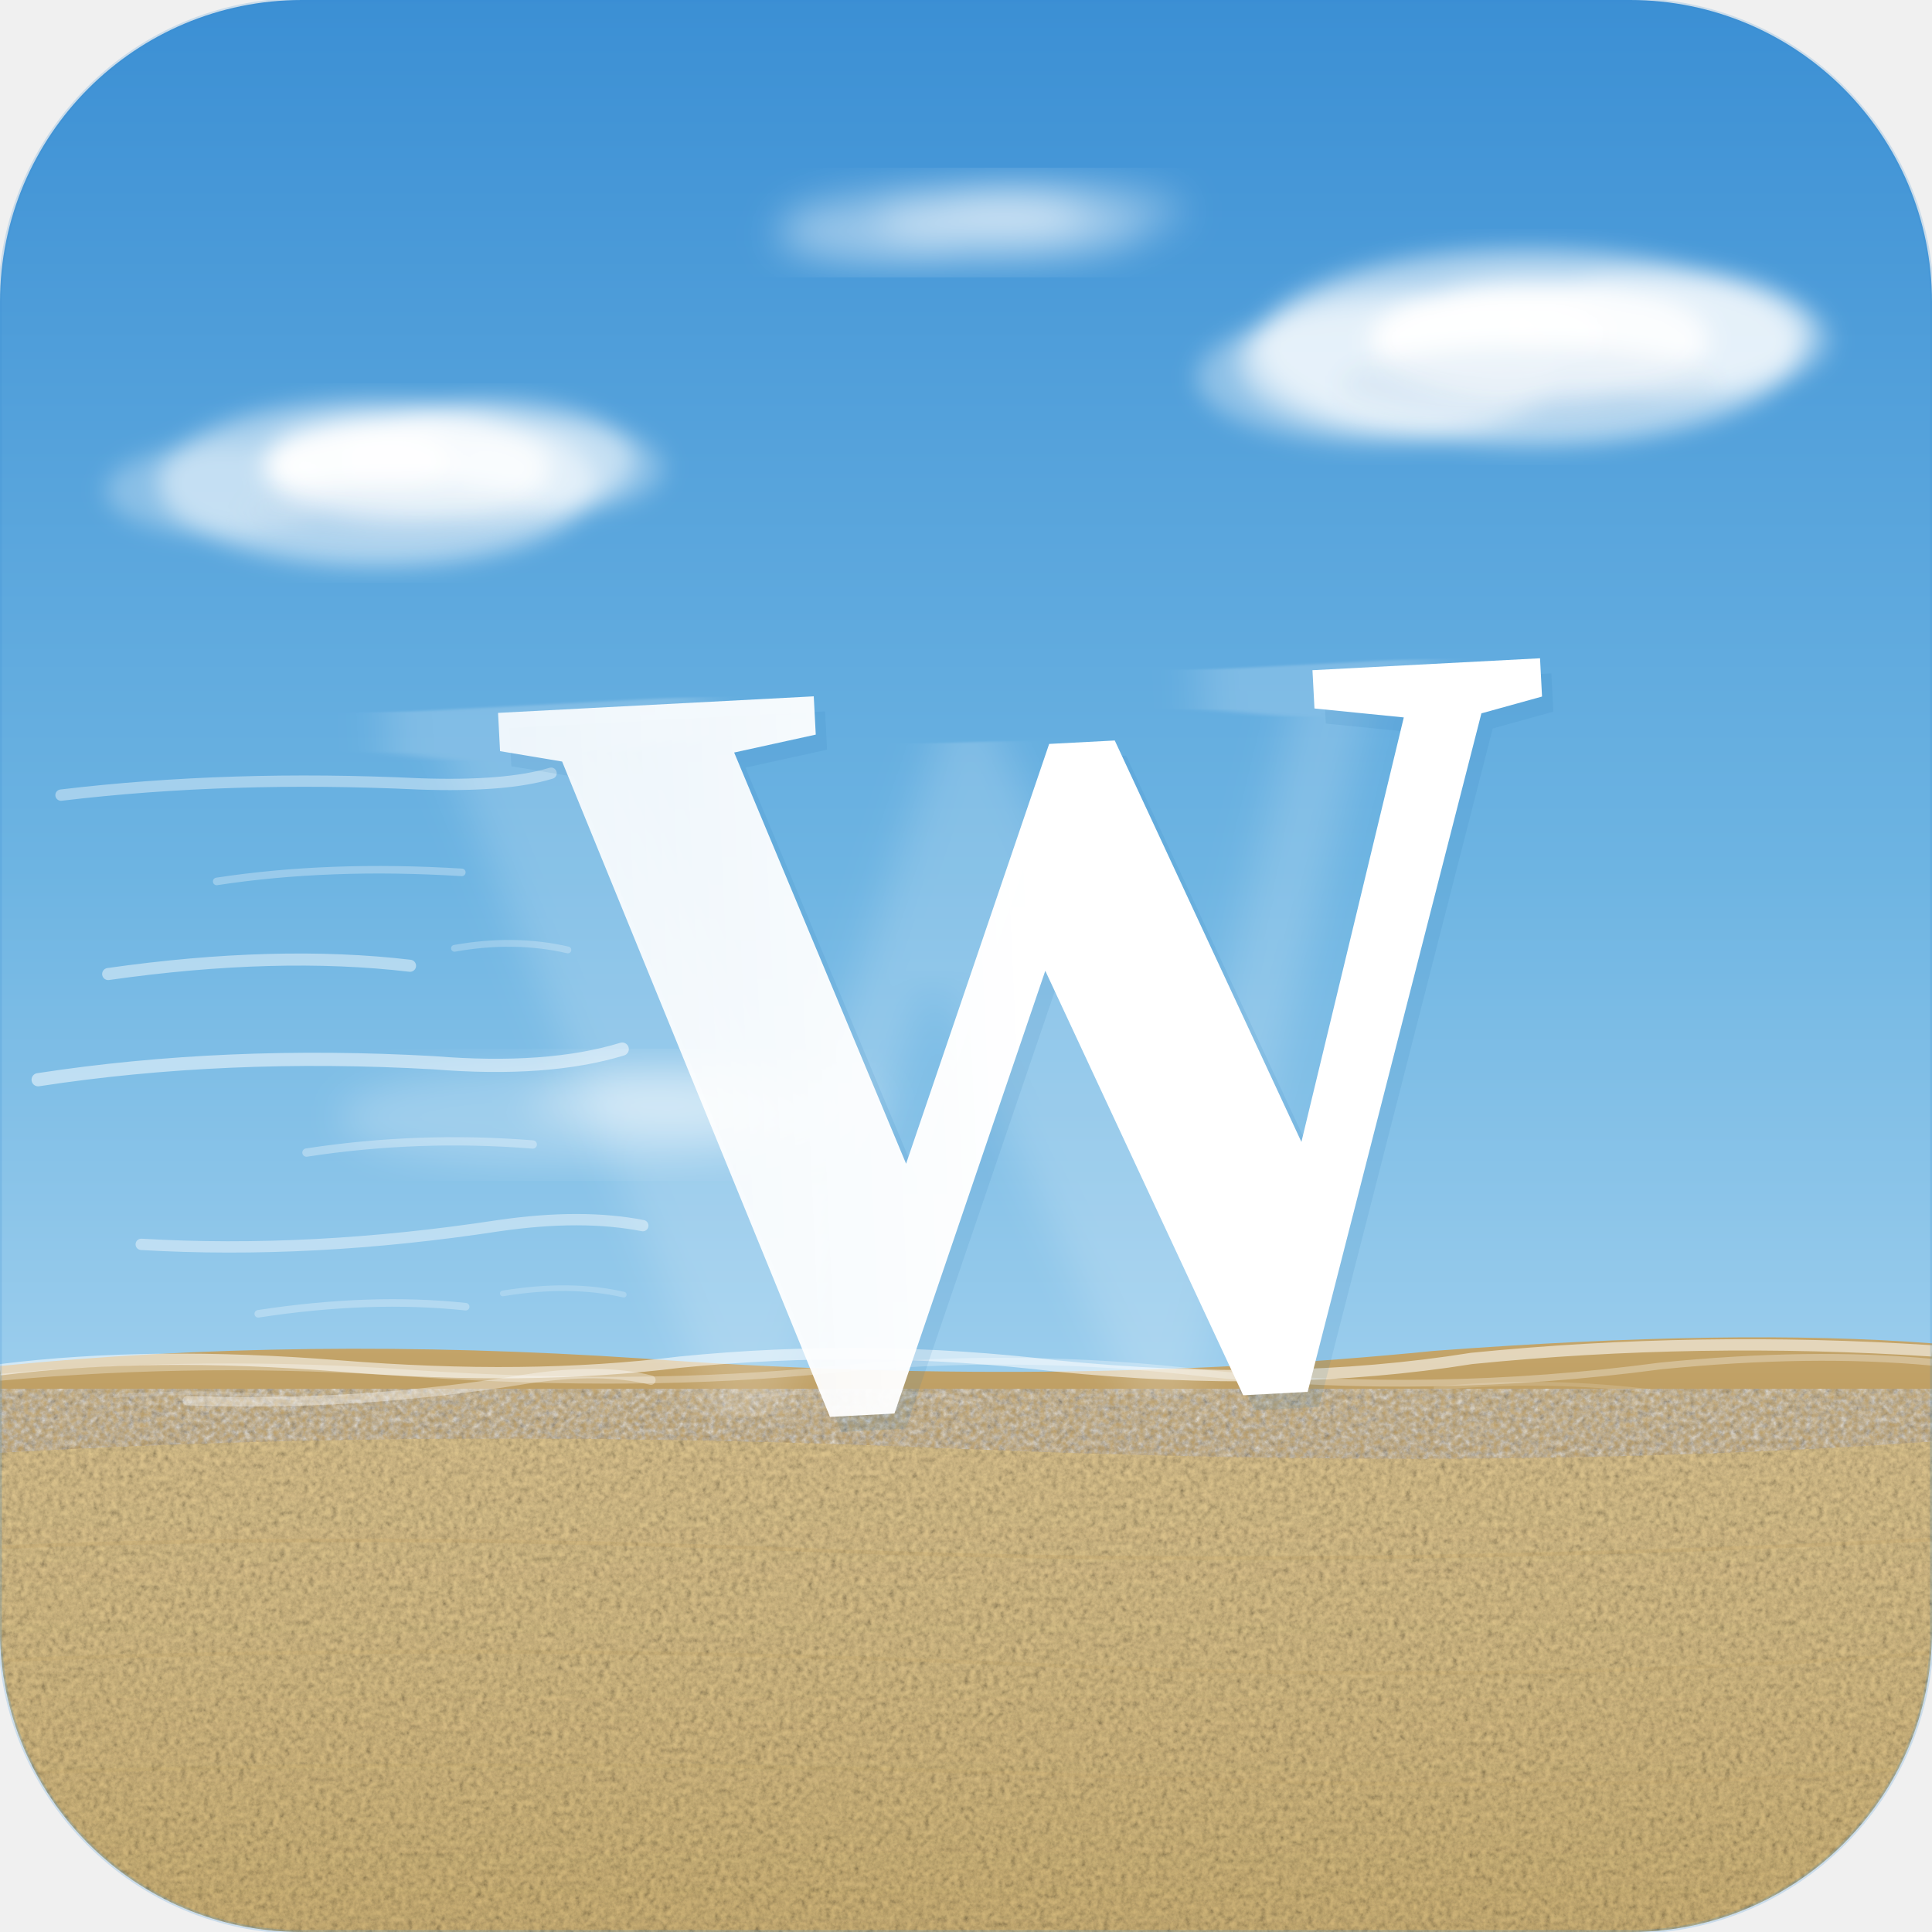
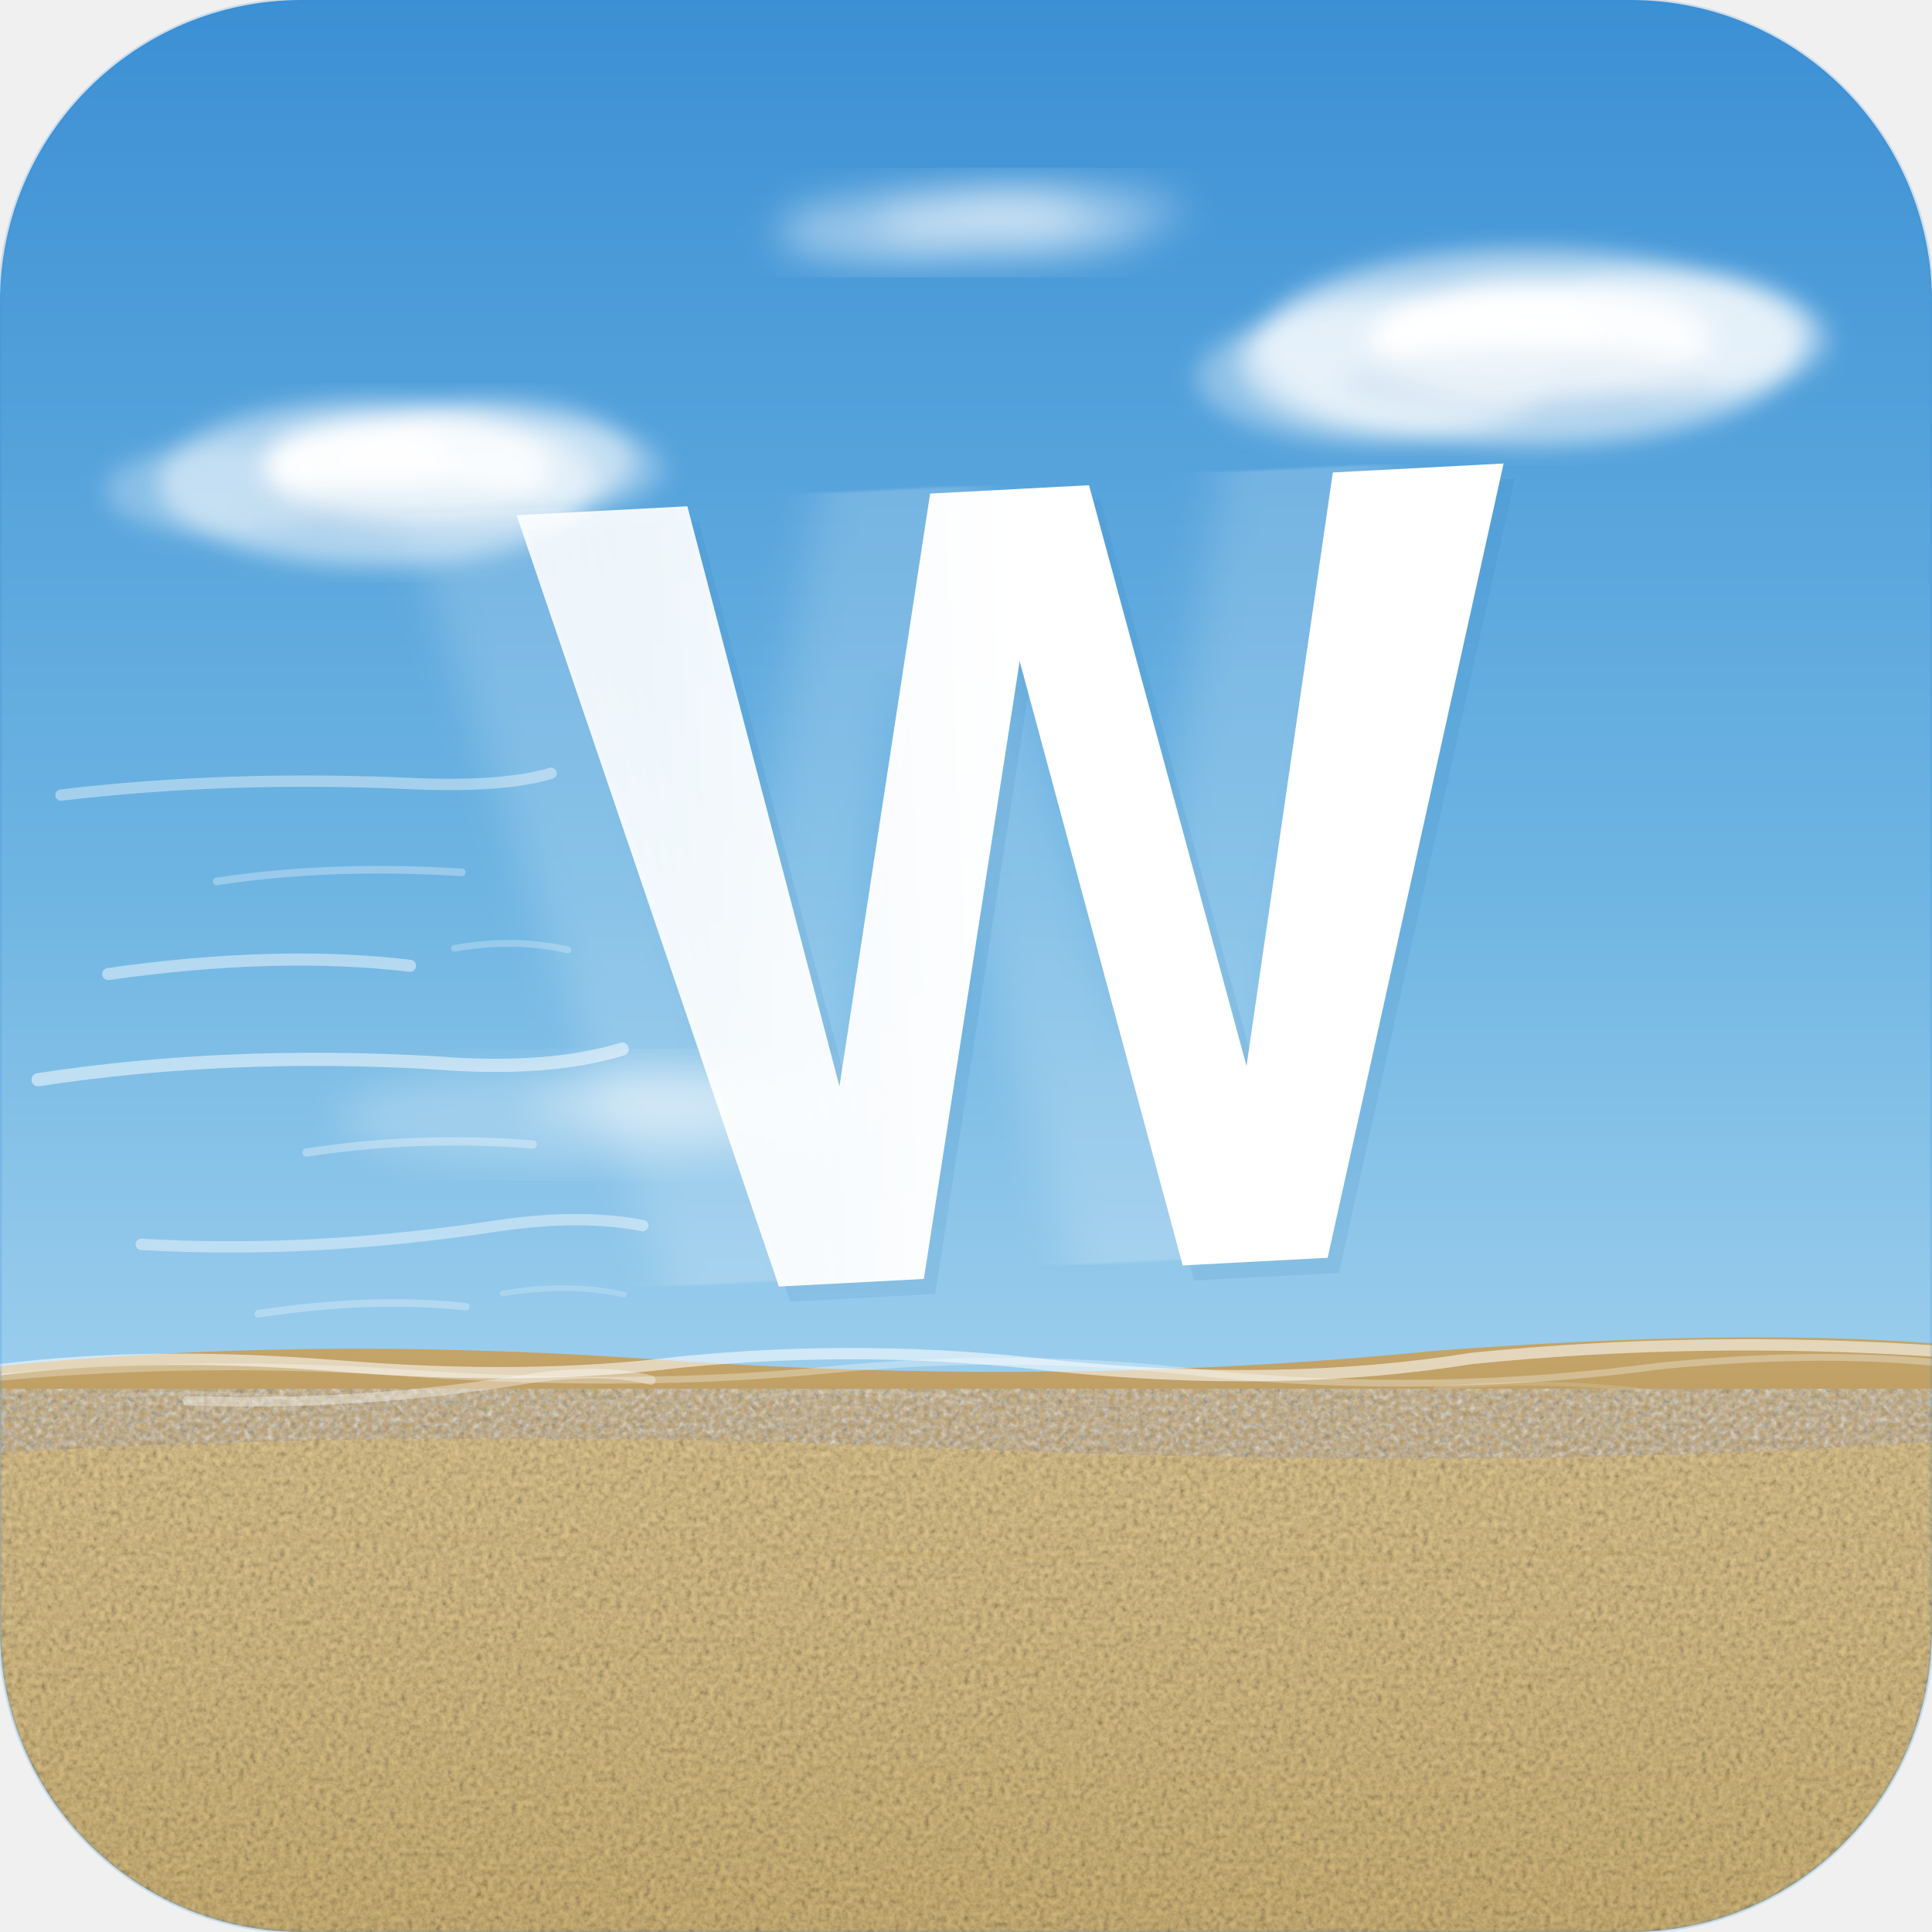
<svg xmlns="http://www.w3.org/2000/svg" viewBox="0 0 512 512">
  <defs>
    <linearGradient id="sky" x1="0" y1="0" x2="0" y2="1">
      <stop offset="0%" stop-color="#3b8fd4" />
      <stop offset="45%" stop-color="#6db4e2" />
      <stop offset="75%" stop-color="#a2d1ee" />
      <stop offset="100%" stop-color="#d4e9f5" />
    </linearGradient>
    <linearGradient id="wetSand" x1="0" y1="0" x2="0" y2="1">
      <stop offset="0%" stop-color="#c4a56a" />
      <stop offset="100%" stop-color="#b8975c" />
    </linearGradient>
    <linearGradient id="drySand" x1="0" y1="0" x2="0" y2="1">
      <stop offset="0%" stop-color="#e2c992" />
      <stop offset="50%" stop-color="#dcc288" />
      <stop offset="100%" stop-color="#d4b87a" />
    </linearGradient>
    <filter id="sandGrain">
      <feTurbulence type="fractalNoise" baseFrequency="0.65" numOctaves="4" result="noise" />
      <feColorMatrix type="saturate" values="0" in="noise" result="gray" />
      <feBlend in="SourceGraphic" in2="gray" mode="multiply" />
    </filter>
    <filter id="cloudSoft">
      <feGaussianBlur stdDeviation="3" />
    </filter>
    <filter id="cloudSofter">
      <feGaussianBlur stdDeviation="5" />
    </filter>
    <filter id="motionTrail" x="-20%" y="-5%" width="140%" height="110%">
      <feGaussianBlur in="SourceGraphic" stdDeviation="6 0.5" />
    </filter>
    <linearGradient id="wFadeMask" x1="0" y1="0" x2="1" y2="0">
      <stop offset="0%" stop-color="white" stop-opacity="0.5" />
      <stop offset="25%" stop-color="white" stop-opacity="0.85" />
      <stop offset="50%" stop-color="white" stop-opacity="1" />
      <stop offset="100%" stop-color="white" stop-opacity="1" />
    </linearGradient>
    <mask id="wMask">
      <rect x="-300" y="-220" width="600" height="440" fill="url(#wFadeMask)" />
    </mask>
  </defs>
  <clipPath id="iconClip">
    <rect width="512" height="512" rx="80" />
  </clipPath>
  <g clip-path="url(#iconClip)">
    <rect width="512" height="512" fill="url(#sky)" />
    <g filter="url(#cloudSoft)">
      <ellipse cx="365" cy="100" rx="48" ry="18" fill="white" opacity="0.35" />
      <ellipse cx="450" cy="90" rx="35" ry="15" fill="white" opacity="0.35" />
      <ellipse cx="405" cy="92" rx="72" ry="26" fill="white" opacity="0.55" />
      <ellipse cx="370" cy="96" rx="42" ry="19" fill="white" opacity="0.5" />
      <ellipse cx="440" cy="88" rx="40" ry="17" fill="white" opacity="0.5" />
      <ellipse cx="408" cy="90" rx="45" ry="16" fill="white" opacity="0.85" />
      <ellipse cx="395" cy="88" rx="30" ry="12" fill="white" opacity="0.9" />
      <ellipse cx="405" cy="102" rx="50" ry="10" fill="#c0d8ea" opacity="0.3" />
    </g>
    <g filter="url(#cloudSoft)">
      <ellipse cx="58" cy="130" rx="30" ry="12" fill="white" opacity="0.3" />
      <ellipse cx="148" cy="124" rx="28" ry="12" fill="white" opacity="0.3" />
      <ellipse cx="100" cy="128" rx="58" ry="22" fill="white" opacity="0.5" />
      <ellipse cx="130" cy="122" rx="38" ry="16" fill="white" opacity="0.5" />
      <ellipse cx="108" cy="124" rx="38" ry="14" fill="white" opacity="0.8" />
      <ellipse cx="95" cy="122" rx="25" ry="10" fill="white" opacity="0.85" />
      <ellipse cx="105" cy="136" rx="40" ry="8" fill="#c0d8ea" opacity="0.25" />
    </g>
    <g filter="url(#cloudSofter)">
      <ellipse cx="255" cy="60" rx="48" ry="11" fill="white" opacity="0.3" />
      <ellipse cx="282" cy="56" rx="32" ry="9" fill="white" opacity="0.25" />
      <ellipse cx="230" cy="63" rx="25" ry="8" fill="white" opacity="0.2" />
      <ellipse cx="260" cy="58" rx="28" ry="7" fill="white" opacity="0.45" />
    </g>
    <g filter="url(#cloudSofter)">
      <ellipse cx="155" cy="296" rx="65" ry="14" fill="white" opacity="0.22" />
      <ellipse cx="195" cy="292" rx="40" ry="11" fill="white" opacity="0.18" />
      <ellipse cx="170" cy="293" rx="30" ry="8" fill="white" opacity="0.3" />
    </g>
    <path d="M0 362 Q80 354 170 360 Q280 368 380 358 Q460 352 512 356 L512 390 Q400 396 280 388 Q150 380 0 392 Z" fill="url(#wetSand)" />
    <path d="M0 363 Q40 358 90 362 Q140 366 180 361 Q230 356 280 362 Q340 368 390 360 Q450 354 512 358" fill="none" stroke="white" stroke-width="3" stroke-opacity="0.55" />
    <path d="M0 365 Q55 360 110 364 Q170 368 220 363 Q270 358 320 364 Q380 370 440 362 Q480 358 512 361" fill="none" stroke="white" stroke-width="1.8" stroke-opacity="0.3" />
    <path d="M30 370 Q60 368 80 371" fill="none" stroke="white" stroke-width="1" stroke-opacity="0.2" />
    <path d="M200 370 Q230 367 260 371" fill="none" stroke="white" stroke-width="1" stroke-opacity="0.18" />
    <path d="M380 368 Q410 365 440 369" fill="none" stroke="white" stroke-width="1" stroke-opacity="0.15" />
    <g filter="url(#sandGrain)">
      <path d="M0 385 Q120 378 256 384 Q400 390 512 382 L512 512 L0 512 Z" fill="url(#drySand)" />
    </g>
    <path d="M0 410 Q100 406 220 411 Q350 416 512 408" fill="none" stroke="#c4a060" stroke-opacity="0.2" stroke-width="1" />
    <path d="M0 440 Q130 435 270 441 Q400 447 512 438" fill="none" stroke="#c4a060" stroke-opacity="0.15" stroke-width="1" />
    <path d="M0 470 Q150 465 300 471 Q430 476 512 468" fill="none" stroke="#c4a060" stroke-opacity="0.12" stroke-width="1" />
    <g transform="rotate(-3 280 277)" stroke="white" stroke-linecap="round" fill="none">
      <path d="M20 197 Q65 194 115 199 Q138 201 150 198" stroke-width="3" opacity="0.4" />
      <path d="M60 222 Q90 219 125 223" stroke-width="2" opacity="0.3" />
      <path d="M30 245 Q75 241 110 247" stroke-width="3.2" opacity="0.45" />
      <path d="M122 243 Q138 241 152 245" stroke-width="1.8" opacity="0.25" />
      <path d="M10 272 Q60 267 115 273 Q145 277 165 272" stroke-width="3.5" opacity="0.5" />
      <path d="M80 295 Q110 292 140 296" stroke-width="2.2" opacity="0.32" />
      <path d="M35 317 Q80 322 130 317 Q152 315 168 319" stroke-width="3" opacity="0.42" />
      <path d="M65 337 Q95 334 120 338" stroke-width="2" opacity="0.28" />
      <path d="M130 335 Q148 333 162 337" stroke-width="1.5" opacity="0.2" />
      <path d="M45 359 Q90 363 135 358 Q155 356 168 360" stroke-width="2.5" opacity="0.36" />
    </g>
    <g transform="translate(245 272) rotate(-3)" filter="url(#motionTrail)" opacity="0.18">
-       <text x="0" y="0" text-anchor="middle" dominant-baseline="central" font-family="Georgia, 'Times New Roman', serif" font-size="285" font-weight="700" fill="white" style="letter-spacing: -12px;">W</text>
+       <text x="0" y="0" text-anchor="middle" dominant-baseline="central" font-family="'Helvetica Neue', Helvetica, Arial, sans-serif" font-size="285" font-weight="600" fill="white" style="letter-spacing: -12px;">W</text>
    </g>
    <g transform="translate(278 276) rotate(-3)">
-       <text x="0" y="0" text-anchor="middle" dominant-baseline="central" font-family="Georgia, 'Times New Roman', serif" font-size="285" font-weight="700" fill="#2a7ab5" fill-opacity="0.12" style="letter-spacing: -12px;">W</text>
+       <text x="0" y="0" text-anchor="middle" dominant-baseline="central" font-family="'Helvetica Neue', Helvetica, Arial, sans-serif" font-size="285" font-weight="600" fill="#2a7ab5" fill-opacity="0.12" style="letter-spacing: -12px;">W</text>
    </g>
    <g transform="translate(275 272) rotate(-3)" mask="url(#wMask)">
-       <text x="0" y="0" text-anchor="middle" dominant-baseline="central" font-family="Georgia, 'Times New Roman', serif" font-size="285" font-weight="700" fill="white" style="letter-spacing: -12px;">W</text>
+       <text x="0" y="0" text-anchor="middle" dominant-baseline="central" font-family="'Helvetica Neue', Helvetica, Arial, sans-serif" font-size="285" font-weight="600" fill="white" style="letter-spacing: -12px;">W</text>
    </g>
  </g>
  <rect width="512" height="512" rx="80" fill="none" stroke="#3b8fd4" stroke-width="1" stroke-opacity="0.2" />
</svg>
